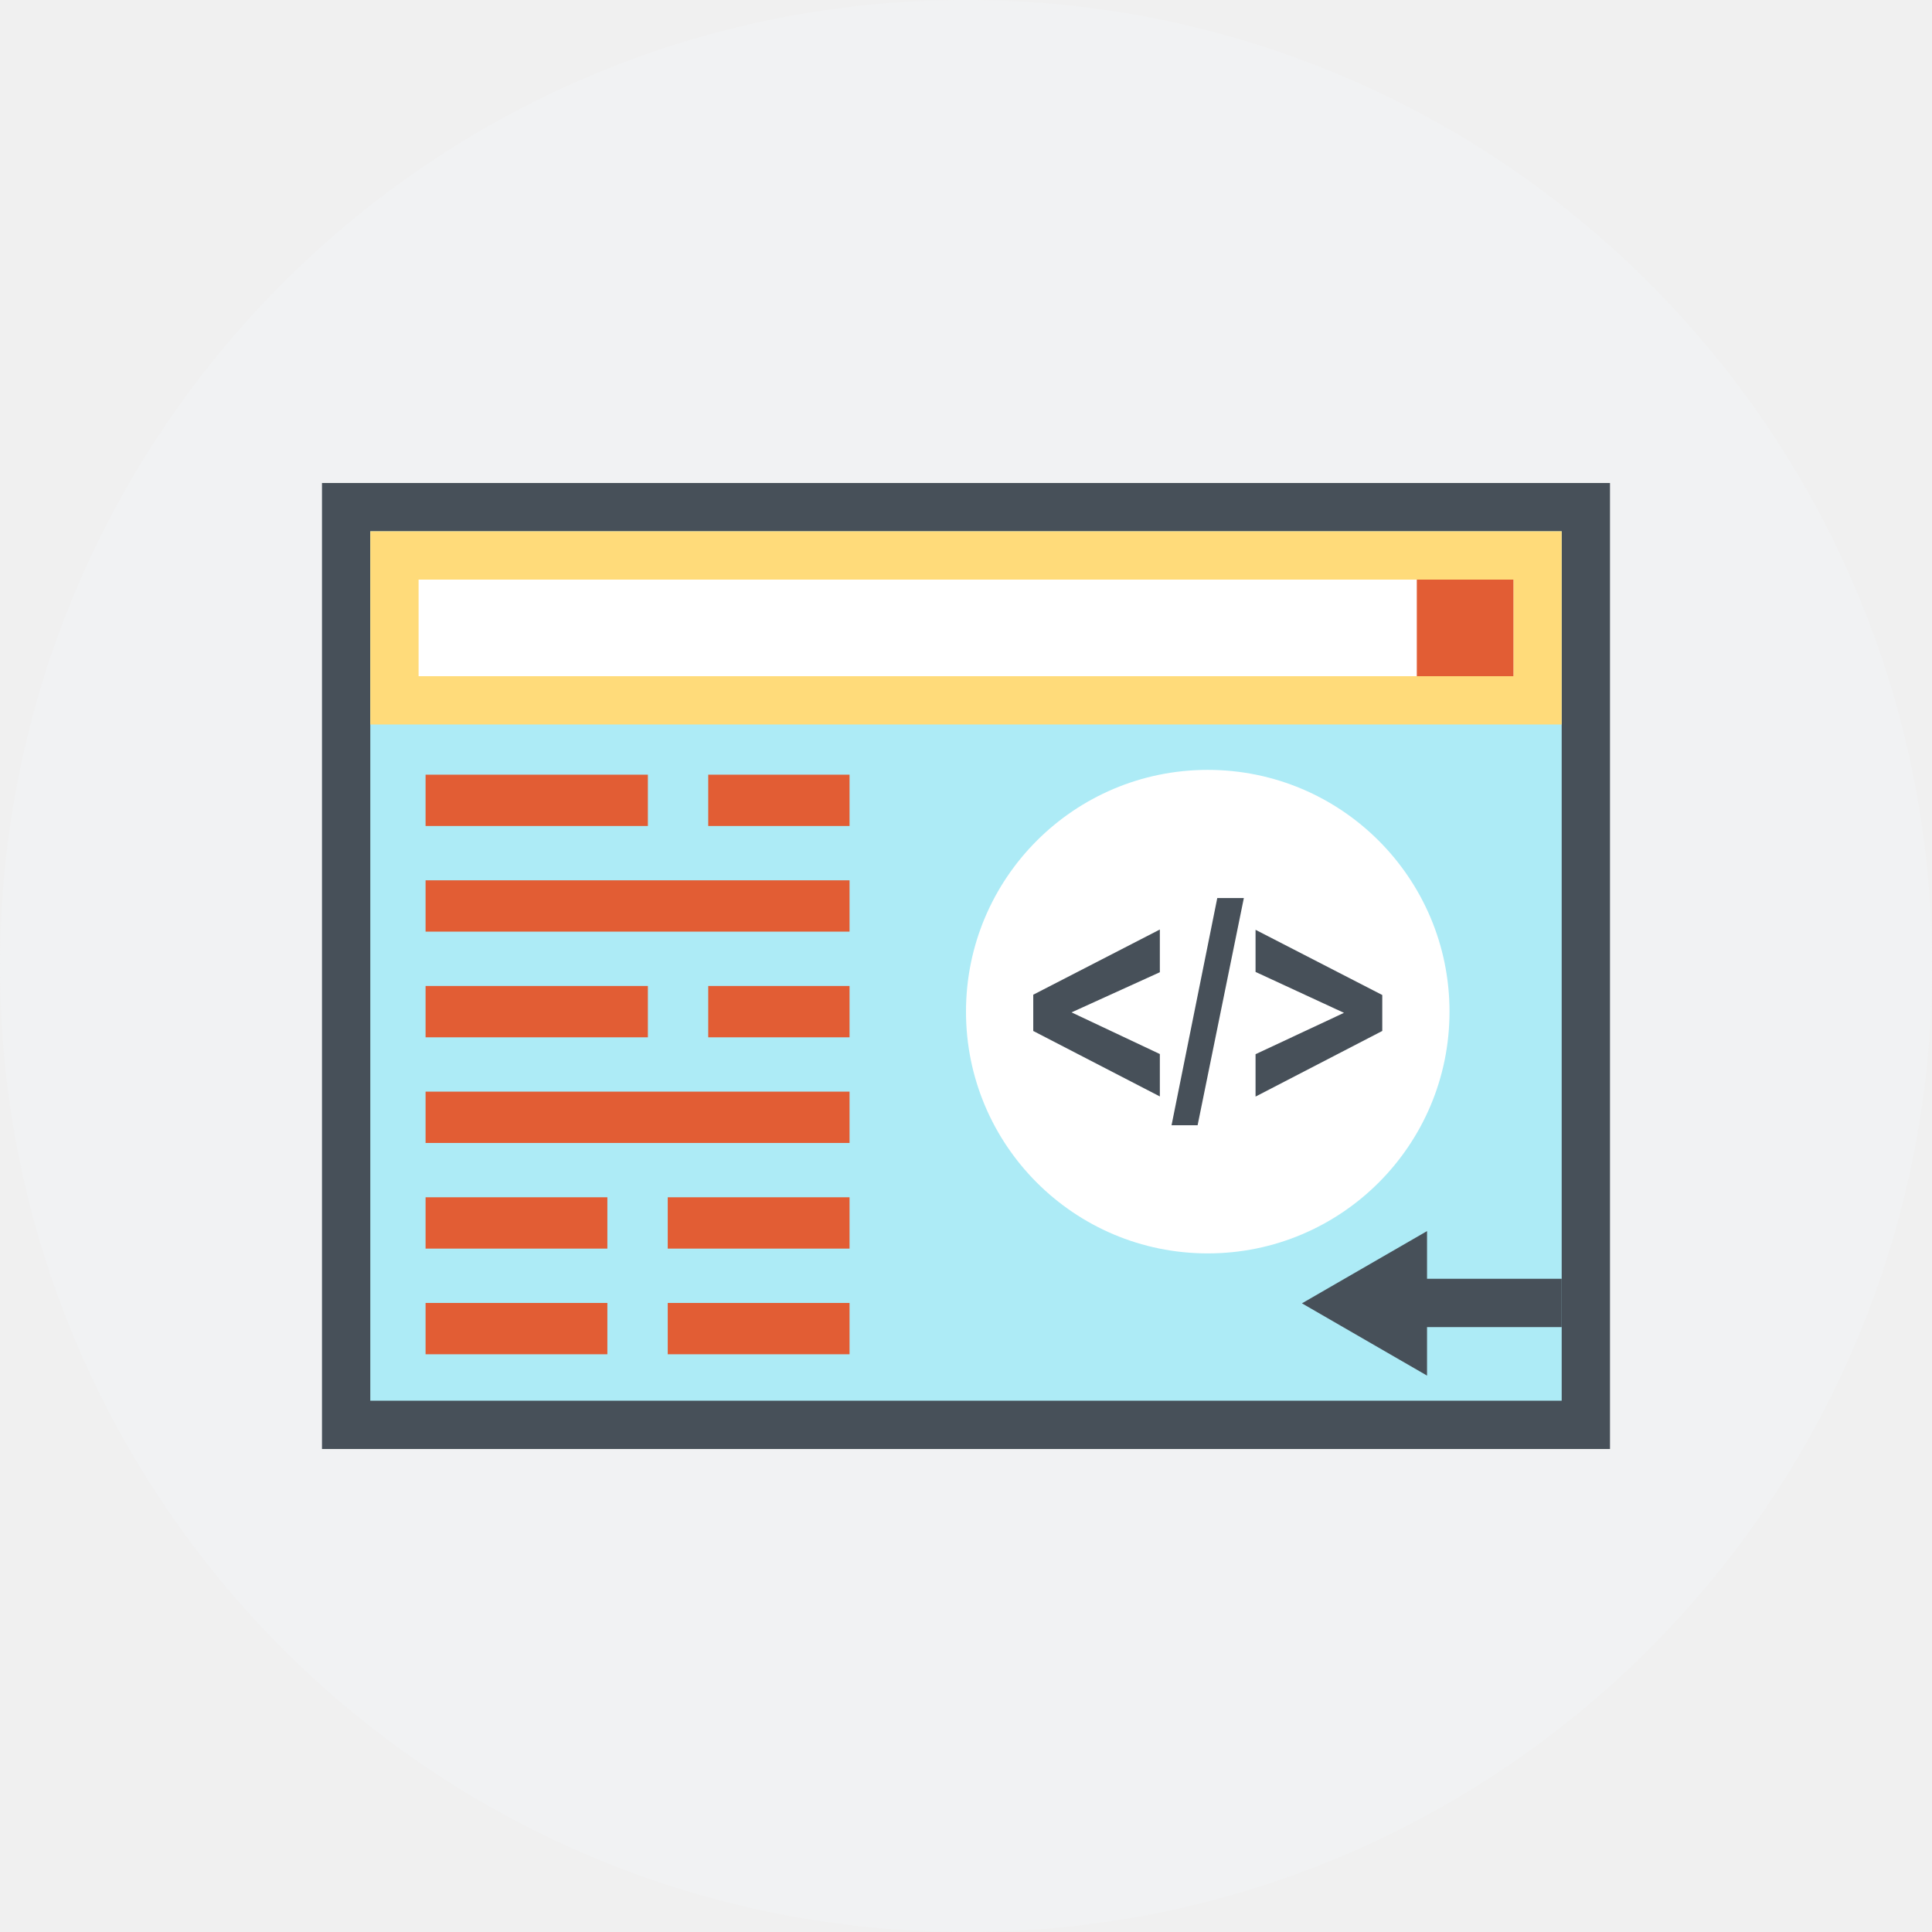
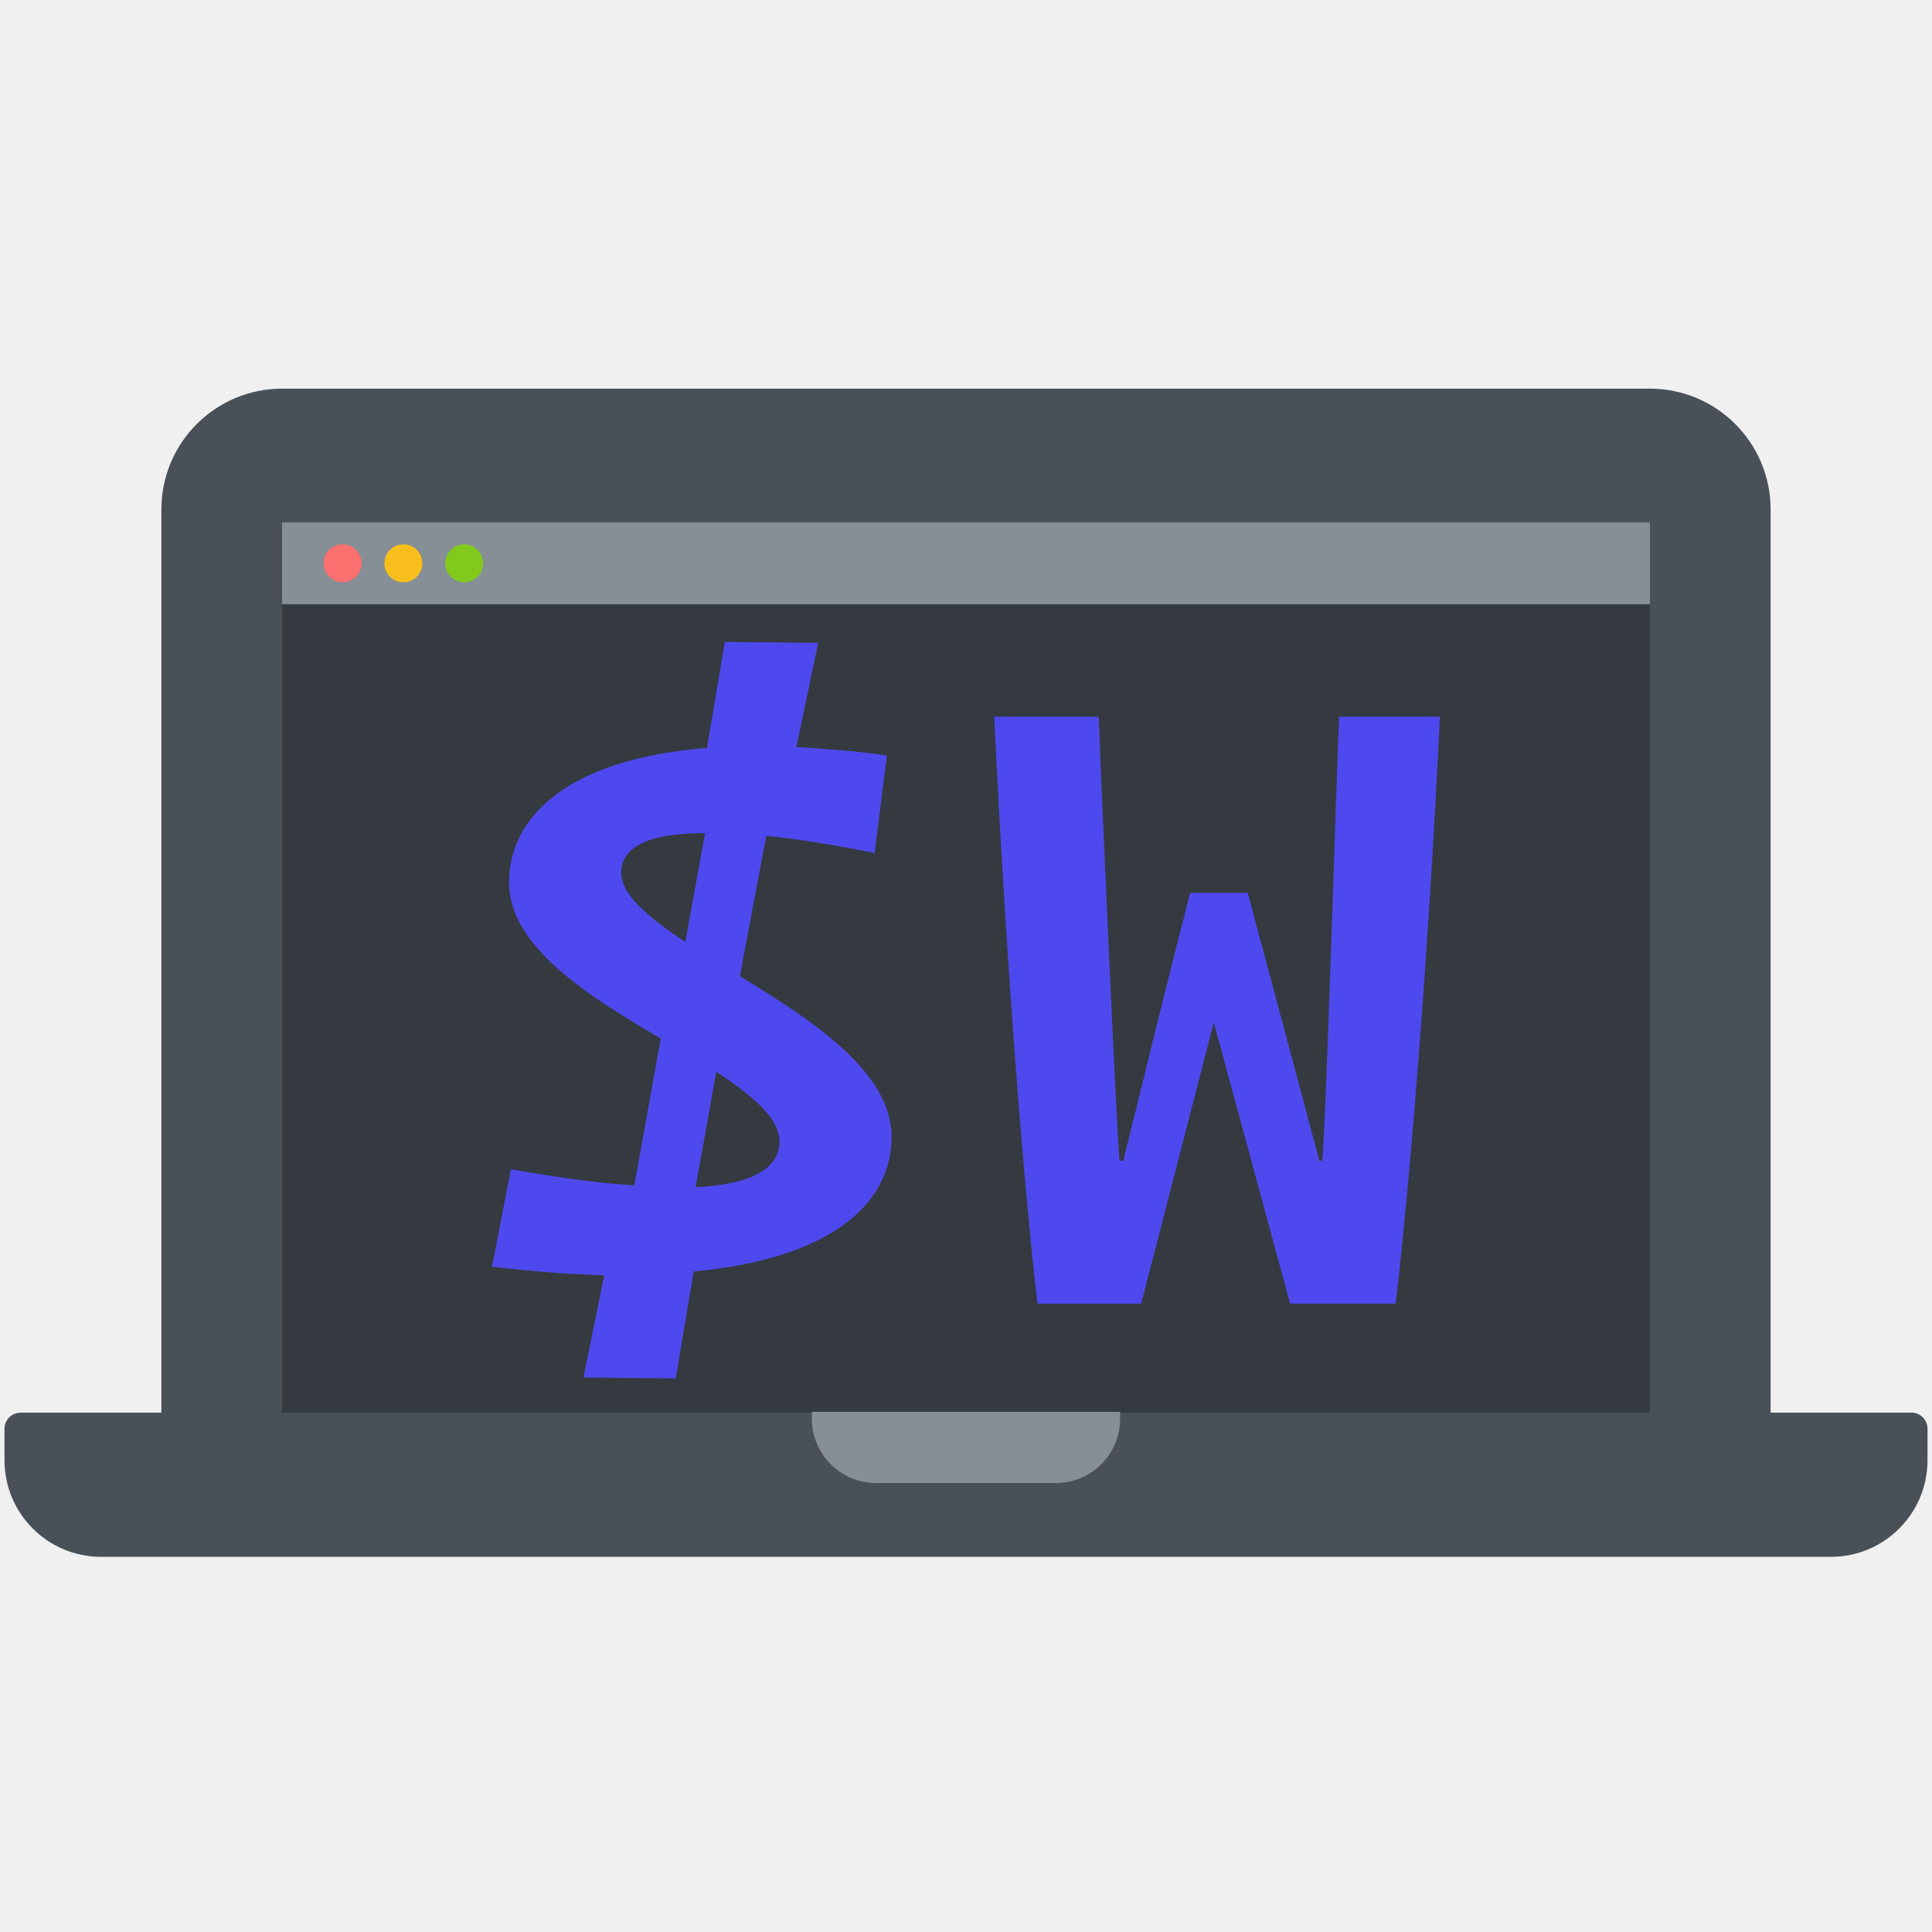
- <svg xmlns="http://www.w3.org/2000/svg" t="1742353436576" class="icon" viewBox="0 0 1024 1024" version="1.1" p-id="1572" width="200" height="200">
-   <path d="M1024.002 512.005A511.997 511.997 0 1 1 511.997 0a512.005 512.005 0 0 1 512.005 512.005z" fill="#F1F2F3" p-id="1573" />
-   <path d="M170.663 255.998h682.668v512.005H170.663z" fill="#475059" p-id="1574" />
-   <path d="M196.265 281.592h631.463v460.809H196.265z" fill="#ADEBF6" p-id="1575" />
-   <path d="M196.265 281.592h631.463v102.401H196.265z" fill="#FFDB7A" p-id="1576" />
-   <path d="M221.859 307.203h580.275v51.196H221.859z" fill="#FFFFFF" p-id="1577" />
-   <path d="M750.938 307.203h51.205v51.196h-51.205zM225.561 466.584h224.713v27.197h-224.713zM225.561 578.588h224.713v27.206h-224.713zM225.561 410.595h117.83v27.197H225.561zM375.381 410.595h74.893v27.197h-74.893zM225.561 522.59h117.83v27.206H225.561zM375.381 522.59h74.893v27.206h-74.893zM225.561 634.586H321.918v27.206H225.561zM353.917 634.586h96.357v27.206H353.917zM225.561 690.592H321.918v27.197H225.561zM353.917 690.592h96.357v27.197H353.917z" fill="#E25D34" p-id="1578" />
-   <path d="M768.272 536.189a128.138 128.138 0 1 1-128.138-128.138 128.138 128.138 0 0 1 128.138 128.138z" fill="#FFFFFF" p-id="1579" />
-   <path d="M614.742 581.14l-67.095-34.702v-19.223l67.095-34.551v22.639l-46.806 21.279 46.806 22.077zM620.945 596.392l24.234-120.407h14.085l-24.503 120.407zM665.468 581.215v-22.463l46.865-21.926-46.865-21.682v-22.329l67.162 34.559v19.055zM827.728 677.791h-71.368v-25.283l-66.306 38.286 66.306 38.303v-25.711h71.368v-25.594z" fill="#475059" p-id="1580" />
+ <svg xmlns="http://www.w3.org/2000/svg" width="860" height="860" class="icon">
+   <g>
+     <rect x="-1" y="-1" width="862" height="862" id="canvas_background" fill="none" />
+   </g>
+   <g>
+     <path d="m125.6,173l608.8,0a53.76,53.76 0 0 1 53.76,53.76l0,421.42l-716.32,0l0,-421.42a53.76,53.76 0 0 1 53.76,-53.76z" fill="#495057" id="svg_1" />
+     <path d="m125.56,232.52l608.88,0l0,396.28l-608.88,0l0,-396.28z" fill="#343A40" id="svg_2" />
+     <path d="m9.16,628.8l841.68,0a7.16,7.16 0 0 1 7.16,7.2l0,14a43,43 0 0 1 -43,43l-770,0a43,43 0 0 1 -43,-43l0,-14a7.16,7.16 0 0 1 7.16,-7.16l0,-0.04z" fill="#495057" id="svg_3" stroke="null" />
+     <path d="m361.4,628.44l137.2,0l0,3.12a28.6,28.6 0 0 1 -28.6,28.6l-80,0a28.6,28.6 0 0 1 -28.6,-28.6l0,-3.12zm-235.84,-395.92l608.88,0l0,36.44l-608.88,0l0,-36.44z" fill="#868E96" id="svg_4" />
+     <path d="m144.04,250.74a8.46,8.46 0 1 0 16.92,0a8.46,8.46 0 1 0 -16.92,0z" fill="#FC7070" id="svg_5" />
+     <path d="m171.1,250.74a8.46,8.46 0 1 0 16.92,0a8.46,8.46 0 1 0 -16.92,0z" fill="#F7BE1C" id="svg_6" />
+     <path d="m198.16,250.74a8.46,8.46 0 1 0 16.92,0a8.46,8.46 0 1 0 -16.92,0z" fill="#82C91E" id="svg_7" />
+     <path stroke="null" id="svg_8" fill="#4E49EE" d="m276.515,388.553c0,-10.954 10.901,-17.705 37.327,-17.705l-8.791,48.474c-16.369,-10.954 -28.554,-21.081 -28.554,-30.769l0.018,0zm70.452,119.683c0,11.376 -11.323,18.971 -37.327,20.22l9.213,-51.411c16.369,10.971 28.132,20.659 28.132,31.191l-0.018,0zm-46.154,105.353l7.982,-47.613c63.349,-5.908 88.087,-31.613 88.087,-59.85c0,-29.064 -35.235,-51.833 -67.534,-71.63l11.745,-62.382c13.433,1.266 29.362,3.798 48.246,7.596l5.451,-43.411c-14.242,-2.11 -27.692,-2.954 -40.263,-3.798l9.67,-46.347l-41.547,-0.422l-7.965,47.191c-63.349,5.064 -88.105,31.613 -88.105,59.85c0,28.659 35.235,50.567 67.534,69.52l-11.745,65.336c-15.103,-0.844 -33.547,-3.376 -54.945,-7.174l-8.404,43.411c18.039,2.11 34.813,3.376 49.934,3.798l-9.231,45.503l41.09,0.422zm273.457,-33.301l46.997,0c5.872,-49.301 14.242,-148.746 19.71,-261.273l-44.888,0c-1.248,26.549 -5.872,184.579 -7.56,197.643l-1.248,0c-11.323,-42.549 -20.554,-77.116 -31.877,-119.243l-25.6,0c-10.901,42.127 -18.461,73.74 -29.784,119.243l-1.688,0c-1.248,-13.064 -8.387,-171.076 -9.231,-197.625l-46.558,0c5.451,112.509 13.415,211.954 19.288,261.273l46.154,0l32.316,-125.186l33.969,125.168z" />
+   </g>
</svg>
